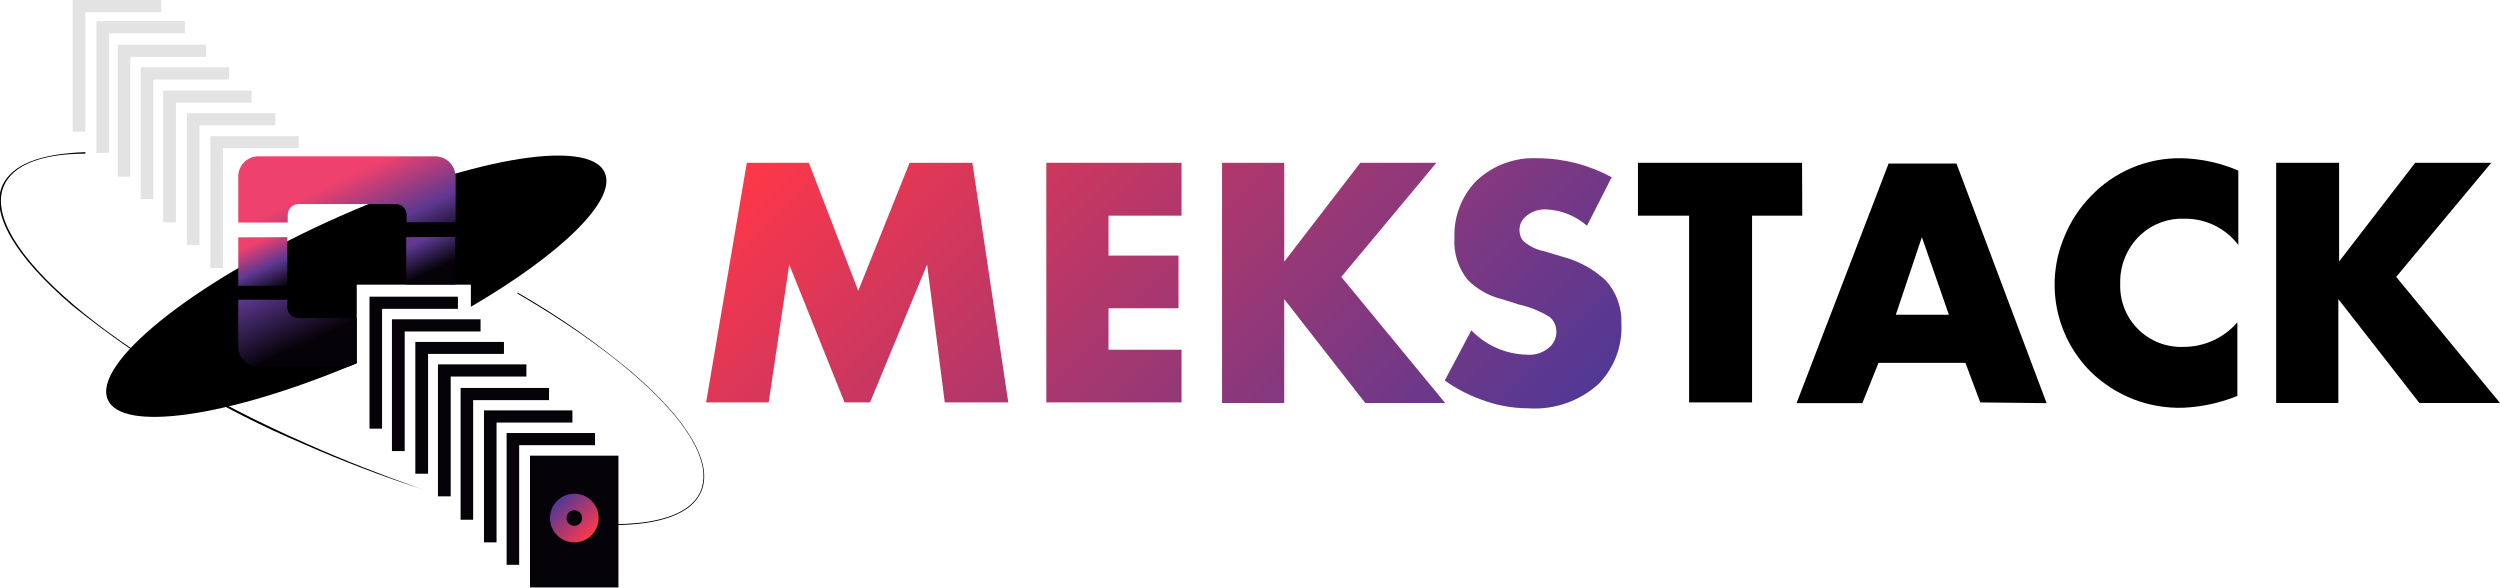
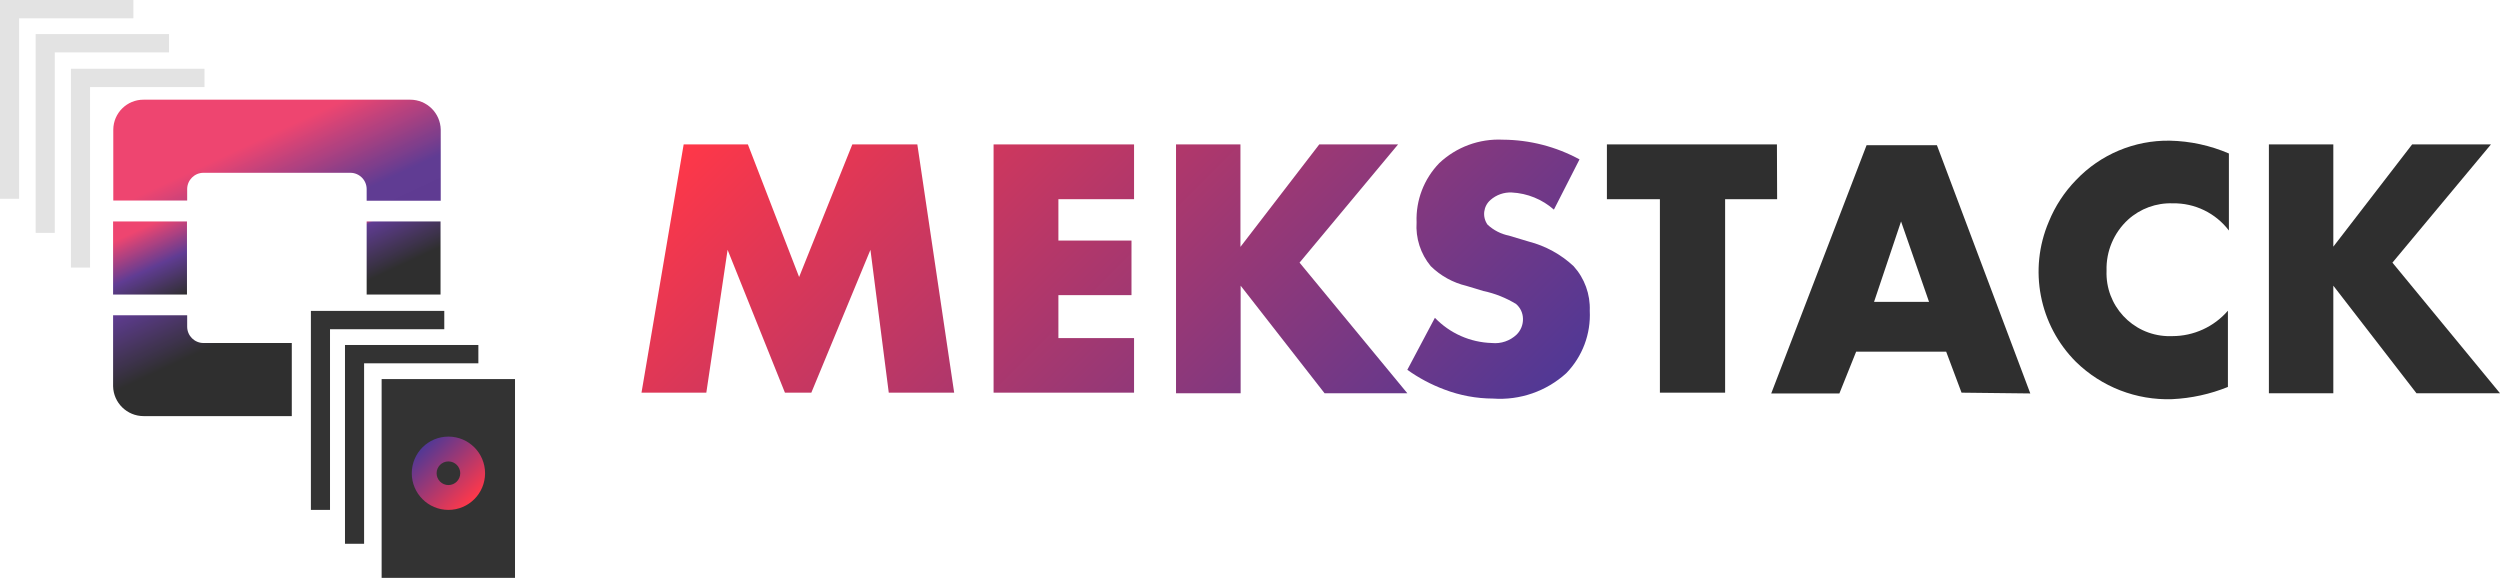
- <svg xmlns="http://www.w3.org/2000/svg" xmlns:xlink="http://www.w3.org/1999/xlink" id="Layer_1" data-name="Layer 1" viewBox="0 0 131.46 30.89">
+ <svg xmlns="http://www.w3.org/2000/svg" xmlns:xlink="http://www.w3.org/1999/xlink" id="Layer_1" data-name="Layer 1" viewBox="0 0 126.89 29.33">
  <defs>
-     <style>.cls-1{fill:url(#Безымянный_градиент_8);}.cls-2{fill:url(#Безымянный_градиент_9);}.cls-3{fill:url(#Безымянный_градиент_10);}.cls-4{fill:url(#Безымянный_градиент_11);}.cls-5{fill:url(#Безымянный_градиент_24);}.cls-6{fill:url(#Безымянный_градиент_3);}.cls-7{fill:url(#Безымянный_градиент_22);}.cls-8{fill:url(#Безымянный_градиент_23);}.cls-9{fill:#050208;}.cls-10{fill:url(#Безымянный_градиент_123);}.cls-11{fill:#e3e3e3;}</style>
-     <linearGradient id="Безымянный_градиент_8" x1="69.13" y1="1086.47" x2="40.96" y2="1058.3" gradientTransform="translate(-1.52 -1048.07)" gradientUnits="userSpaceOnUse">
+     <style>.cls-1{fill:url(#Безымянный_градиент);}.cls-2{fill:url(#Безымянный_градиент_2);}.cls-3{fill:url(#Безымянный_градиент_3);}.cls-4{fill:url(#Безымянный_градиент_4);}.cls-5{fill:#2f2f2f;}.cls-6{fill:#333;}.cls-7{fill:url(#Безымянный_градиент_123);}.cls-8{fill:#e3e3e3;}.cls-9{opacity:0.98;}.cls-10{fill:url(#Безымянный_градиент_114);}.cls-11{fill:url(#Безымянный_градиент_97);}.cls-12{fill:url(#Безымянный_градиент_111);}.cls-13{fill:url(#Безымянный_градиент_110);}</style>
+     <linearGradient id="Безымянный_градиент" x1="69.14" y1="-1054.46" x2="40.97" y2="-1026.3" gradientTransform="matrix(1, 0, 0, -1, -2.39, -1016.99)" gradientUnits="userSpaceOnUse">
      <stop offset="0" stop-color="#513895" />
      <stop offset="1" stop-color="#ff3748" />
    </linearGradient>
-     <linearGradient id="Безымянный_градиент_9" x1="76.37" y1="1079.25" x2="48.18" y2="1051.06" xlink:href="#Безымянный_градиент_8" />
-     <linearGradient id="Безымянный_градиент_10" x1="82.02" y1="1073.6" x2="53.83" y2="1045.41" xlink:href="#Безымянный_градиент_8" />
-     <linearGradient id="Безымянный_градиент_11" x1="87.35" y1="1068.26" x2="59.17" y2="1040.08" xlink:href="#Безымянный_градиент_8" />
-     <linearGradient id="Безымянный_градиент_24" x1="20.65" y1="14.61" x2="17.4" y2="7.65" gradientUnits="userSpaceOnUse">
-       <stop offset="0" stop-color="#050208" />
-       <stop offset="0" stop-color="#241339" />
+     <linearGradient id="Безымянный_градиент_2" x1="76.37" y1="-1047.25" x2="48.18" y2="-1019.06" xlink:href="#Безымянный_градиент" />
+     <linearGradient id="Безымянный_градиент_3" x1="82.02" y1="-1041.6" x2="53.83" y2="-1013.41" xlink:href="#Безымянный_градиент" />
+     <linearGradient id="Безымянный_градиент_4" x1="87.35" y1="-1036.26" x2="59.17" y2="-1008.08" xlink:href="#Безымянный_градиент" />
+     <linearGradient id="Безымянный_градиент_123" x1="24.07" y1="25.34" x2="21.44" y2="22.71" gradientUnits="userSpaceOnUse">
+       <stop offset="0" stop-color="#ff384a" />
+       <stop offset="1" stop-color="#513895" />
+     </linearGradient>
+     <linearGradient id="Безымянный_градиент_114" x1="16.6" y1="23.65" x2="13.02" y2="15.97" gradientUnits="userSpaceOnUse">
+       <stop offset="0.58" stop-color="#2b2b2b" />
+       <stop offset="1" stop-color="#5d3891" />
+       <stop offset="1" stop-color="#ee416d" />
+     </linearGradient>
+     <linearGradient id="Безымянный_градиент_97" x1="20.86" y1="14.24" x2="16.15" y2="4.13" gradientUnits="userSpaceOnUse">
+       <stop offset="0" stop-color="#2b2b2b" />
+       <stop offset="0" stop-color="#5c3790" />
      <stop offset="0.19" stop-color="#5d3891" />
      <stop offset="0.6" stop-color="#ee416d" />
    </linearGradient>
-     <linearGradient id="Безымянный_градиент_3" x1="19.59" y1="25.11" x2="14.73" y2="14.69" gradientUnits="userSpaceOnUse">
-       <stop offset="0.58" stop-color="#050208" />
-       <stop offset="0.89" stop-color="#5d3891" />
-       <stop offset="1" stop-color="#ee416d" />
-     </linearGradient>
-     <linearGradient id="Безымянный_градиент_22" x1="14.54" y1="15.3" x2="13.1" y2="12.21" gradientUnits="userSpaceOnUse">
-       <stop offset="0" stop-color="#050208" />
+     <linearGradient id="Безымянный_градиент_111" x1="8.66" y1="15.33" x2="6.57" y2="10.85" gradientUnits="userSpaceOnUse">
+       <stop offset="0" stop-color="#2b2b2b" />
      <stop offset="0.4" stop-color="#5d3891" />
      <stop offset="0.81" stop-color="#ee416d" />
    </linearGradient>
-     <linearGradient id="Безымянный_градиент_23" x1="25.81" y1="20.48" x2="20.37" y2="8.8" gradientUnits="userSpaceOnUse">
-       <stop offset="0.54" stop-color="#050208" />
-       <stop offset="0.67" stop-color="#5d3891" />
-       <stop offset="0.9" stop-color="#cd3f75" />
-     </linearGradient>
-     <linearGradient id="Безымянный_градиент_123" x1="31.1" y1="28.15" x2="29.3" y2="26.34" gradientUnits="userSpaceOnUse">
-       <stop offset="0" stop-color="#ff384a" />
-       <stop offset="1" stop-color="#513895" />
+     <linearGradient id="Безымянный_градиент_110" x1="21.53" y1="15.33" x2="19.44" y2="10.85" gradientUnits="userSpaceOnUse">
+       <stop offset="0.44" stop-color="#2b2b2b" />
+       <stop offset="0.97" stop-color="#5d3891" />
+       <stop offset="1" stop-color="#cd3f75" />
    </linearGradient>
  </defs>
-   <path class="cls-1" d="M41.29,22.08H38l2.14-12.6h3.26L46,16.21l2.7-6.73H52l1.89,12.6H50.55l-.93-7.25-3,7.25H45.28l-2.91-7.25Z" transform="translate(-0.87 -0.92)" />
-   <path class="cls-2" d="M63,9.48v2.78H59.16v2.1h3.68v2.77H59.16v2.18H63v2.77H55.89V9.48Z" transform="translate(-0.87 -0.92)" />
-   <path class="cls-3" d="M68.4,9.48v5.2l4-5.2h4l-5,6,5.46,6.63h-4.2L68.4,16.65v5.46H65.13V9.48Z" transform="translate(-0.87 -0.92)" />
-   <path class="cls-4" d="M76.84,20.93l1.4-2.64a4.17,4.17,0,0,0,2.89,1.28,1.59,1.59,0,0,0,1.26-.43,1.09,1.09,0,0,0,.32-.8,1,1,0,0,0-.35-.75,5.27,5.27,0,0,0-1.63-.66l-.85-.27a3.86,3.86,0,0,1-1.81-1,3.16,3.16,0,0,1-.72-2.23,4.09,4.09,0,0,1,1.15-3,4.39,4.39,0,0,1,3.23-1.19,8.24,8.24,0,0,1,3.89,1l-1.3,2.55a3.5,3.5,0,0,0-2.15-.86,1.53,1.53,0,0,0-1.08.38.94.94,0,0,0-.15,1.25,2.24,2.24,0,0,0,1.09.56l1,.3a5.27,5.27,0,0,1,2.28,1.25,3.19,3.19,0,0,1,.82,2.26,4.24,4.24,0,0,1-1.19,3.17,5,5,0,0,1-3.72,1.29,7,7,0,0,1-2.47-.46A8.09,8.09,0,0,1,76.84,20.93Z" transform="translate(-0.87 -0.92)" />
-   <path d="M95.64,12.26H93v9.82H89.69V12.26H87V9.48h8.63Z" transform="translate(-0.87 -0.92)" />
-   <path d="M105,22.08,104.22,20H99.65l-.85,2.12H95.34l4.84-12.6h3.57l4.74,12.6Zm-4.44-4.61h2.79l-1.42-4.08Z" transform="translate(-0.87 -0.92)" />
-   <path d="M118.52,17.87v3.87a8.6,8.6,0,0,1-2.83.62,6.66,6.66,0,0,1-4.88-1.89,6.47,6.47,0,0,1-1.38-7.12,6.59,6.59,0,0,1,1.38-2.11,6.43,6.43,0,0,1,4.76-2,8,8,0,0,1,3,.65V13.8a3.5,3.5,0,0,0-2.85-1.38,3.21,3.21,0,0,0-2.27.83,3.38,3.38,0,0,0-1.09,2.59,3.2,3.2,0,0,0,3.34,3.32A3.73,3.73,0,0,0,118.52,17.87Z" transform="translate(-0.87 -0.92)" />
-   <path d="M123.87,9.48v5.19l4-5.19h4l-5,6,5.46,6.63h-4.24l-4.26-5.46v5.46h-3.27V9.48Z" transform="translate(-0.87 -0.92)" />
-   <path d="M17,24.25C6.86,19.81-.26,13.73,1.08,10.68,1.56,9.6,3.05,9,5.36,9V8.92C3,9,1.52,9.56,1,10.66c-.66,1.49.64,3.73,3.65,6.31a50.93,50.93,0,0,0,12.24,7.32c2,.88,4,1.64,5.95,2.28l.5.15v0l-.49-.15C20.94,25.89,18.94,25.12,17,24.25Z" transform="translate(-0.87 -0.92)" />
-   <path d="M34.08,20.48a41.47,41.47,0,0,0-6-4.18v.06c6.6,3.84,10.66,8,9.62,10.41-.73,1.65-3.82,2.1-8.25,1.38v.05a23,23,0,0,0,3.65.33c2.47,0,4.13-.58,4.64-1.75C38.38,25.29,37.08,23.05,34.08,20.48Z" transform="translate(-0.87 -0.92)" />
-   <path d="M32.67,10c-.83-1.88-7.36-.72-14.57,2.58S5.71,20.06,6.54,21.94c.75,1.71,6.22.91,12.63-1.73l.46-.19h0V15.89h6v1.16C30.35,14.3,33.32,11.44,32.67,10Z" transform="translate(-0.87 -0.92)" />
-   <path class="cls-5" d="M24.81,10.05a1.07,1.07,0,0,0-1.06-.91H14.46a1.06,1.06,0,0,0-1.06,1v2.48H16v-.41a.57.57,0,0,1,.57-.56h5.11a.56.56,0,0,1,.57.56v.4h2.58V10.19A.61.61,0,0,0,24.81,10.05Z" transform="translate(-0.87 -0.92)" />
-   <path class="cls-6" d="M19.63,17.65H16.55a.57.57,0,0,1-.57-.57v-.4H13.4v2.48a1.06,1.06,0,0,0,1.06,1.05h4.71l.46-.19V17.65Z" transform="translate(-0.87 -0.92)" />
-   <polygon class="cls-7" points="15.11 15.03 15.11 12.5 15.11 12.48 15.11 12.48 15.11 12.47 12.53 12.48 12.53 15.03 12.53 15.03 12.53 15.03 12.53 15.03 15.11 15.03" />
-   <polygon class="cls-8" points="21.36 14.96 23.95 14.96 23.94 12.5 23.94 12.47 23.94 12.47 23.94 12.46 21.36 12.47 21.36 14.92 21.36 14.96" />
-   <polygon class="cls-9" points="31.29 23.41 31.29 22.77 26.64 22.77 26.64 29.7 27.3 29.7 27.3 23.41 31.29 23.41" />
-   <polygon class="cls-9" points="30.1 22.22 30.1 21.58 25.45 21.58 25.45 28.52 26.11 28.52 26.11 22.22 30.1 22.22" />
-   <polygon class="cls-9" points="28.87 21.04 28.87 20.4 24.22 20.4 24.22 27.33 24.88 27.33 24.88 21.04 28.87 21.04" />
-   <polygon class="cls-9" points="27.68 19.8 27.68 19.16 23.03 19.16 23.03 26.1 23.7 26.1 23.7 19.8 27.68 19.8" />
-   <polygon class="cls-9" points="26.5 18.61 26.5 17.98 21.84 17.98 21.84 24.91 22.51 24.91 22.51 18.61 26.5 18.61" />
-   <polygon class="cls-9" points="25.27 17.43 25.27 16.79 20.61 16.79 20.61 23.72 21.28 23.72 21.28 17.43 25.27 17.43" />
-   <polygon class="cls-9" points="24.08 16.24 24.08 15.6 19.43 15.6 19.43 22.54 20.09 22.54 20.09 16.24 24.08 16.24" />
-   <rect class="cls-9" x="27.87" y="23.96" width="4.65" height="6.93" />
-   <circle class="cls-10" cx="30.2" cy="27.24" r="1.28" />
-   <circle class="cls-9" cx="30.2" cy="27.24" r="0.41" />
-   <polygon class="cls-11" points="15.71 7.79 15.71 7.16 11.06 7.16 11.06 14.09 11.72 14.09 11.72 7.79 15.71 7.79" />
-   <polygon class="cls-11" points="14.48 6.59 14.48 5.95 9.83 5.95 9.83 12.88 10.49 12.88 10.49 6.59 14.48 6.59" />
-   <polygon class="cls-11" points="13.23 5.4 13.23 4.76 8.58 4.76 8.58 11.69 9.25 11.69 9.25 5.4 13.23 5.4" />
-   <polygon class="cls-11" points="12.05 4.18 12.05 3.54 7.4 3.54 7.4 10.47 8.06 10.47 8.06 4.18 12.05 4.18" />
-   <polygon class="cls-11" points="10.84 2.99 10.84 2.35 6.19 2.35 6.19 9.29 6.85 9.29 6.85 2.99 10.84 2.99" />
-   <polygon class="cls-11" points="9.72 1.75 9.72 1.11 5.07 1.11 5.07 8.04 5.73 8.04 5.73 1.75 9.72 1.75" />
-   <polygon class="cls-11" points="8.48 0.64 8.48 0 3.82 0 3.82 6.93 4.49 6.93 4.49 0.64 8.48 0.64" />
+   <path class="cls-1" d="M40.42,21.16H37.13l2.14-12.6h3.26l2.6,6.73,2.7-6.73h3.3L53,21.16H49.68l-.93-7.25-3,7.25H44.41L41.5,13.91Z" transform="translate(-4.57 -1.23)" />
+   <path class="cls-2" d="M62.13,8.56v2.78H58.29v2.1H62v2.77H58.29v2.18h3.84v2.77H55V8.56Z" transform="translate(-4.57 -1.23)" />
+   <path class="cls-3" d="M67.53,8.56v5.2l4-5.2h4l-5,6L76,21.19h-4.2l-4.26-5.46v5.46H64.26V8.56Z" transform="translate(-4.57 -1.23)" />
+   <path class="cls-4" d="M76,20l1.4-2.64a4.17,4.17,0,0,0,2.89,1.28,1.59,1.59,0,0,0,1.26-.43,1.09,1.09,0,0,0,.32-.8,1,1,0,0,0-.35-.75A5.27,5.27,0,0,0,79.86,16L79,15.74a3.86,3.86,0,0,1-1.81-1,3.16,3.16,0,0,1-.72-2.23,4.09,4.09,0,0,1,1.15-3,4.39,4.39,0,0,1,3.23-1.19,8.24,8.24,0,0,1,3.89,1l-1.3,2.55A3.5,3.5,0,0,0,81.3,11a1.53,1.53,0,0,0-1.08.38.94.94,0,0,0-.15,1.25,2.24,2.24,0,0,0,1.09.56l1,.3a5.27,5.27,0,0,1,2.28,1.25A3.19,3.19,0,0,1,85.26,17a4.24,4.24,0,0,1-1.19,3.17,5,5,0,0,1-3.72,1.29A7,7,0,0,1,77.88,21,8.09,8.09,0,0,1,76,20Z" transform="translate(-4.57 -1.23)" />
+   <path class="cls-5" d="M94.77,11.34H92.13v9.82H88.82V11.34H86.13V8.56h8.63Z" transform="translate(-4.57 -1.23)" />
+   <path class="cls-5" d="M104.13,21.16l-.78-2.08H98.78l-.85,2.12H94.47L99.31,8.6h3.57l4.74,12.6Zm-4.44-4.61h2.79l-1.42-4.08Z" transform="translate(-4.57 -1.23)" />
+   <path class="cls-5" d="M117.65,17v3.87a8.6,8.6,0,0,1-2.83.62,6.66,6.66,0,0,1-4.88-1.89,6.47,6.47,0,0,1-1.38-7.12,6.59,6.59,0,0,1,1.38-2.11,6.43,6.43,0,0,1,4.76-2,8,8,0,0,1,3,.65v3.91a3.5,3.5,0,0,0-2.85-1.38,3.21,3.21,0,0,0-2.27.83,3.38,3.38,0,0,0-1.09,2.59,3.2,3.2,0,0,0,3.07,3.32h.27A3.73,3.73,0,0,0,117.65,17Z" transform="translate(-4.57 -1.23)" />
+   <path class="cls-5" d="M123,8.56v5.19l4-5.19h4l-5,6,5.46,6.63h-4.24L123,15.73v5.46h-3.27V8.56Z" transform="translate(-4.57 -1.23)" />
+   <polygon class="cls-6" points="24.28 18.44 24.28 17.51 17.51 17.51 17.51 27.6 18.48 27.6 18.48 18.44 24.28 18.44" />
+   <polygon class="cls-6" points="22.55 16.71 22.55 15.78 15.78 15.78 15.78 25.88 16.75 25.88 16.75 16.71 22.55 16.71" />
+   <rect class="cls-6" x="19.37" y="19.24" width="6.77" height="10.09" />
+   <circle class="cls-7" cx="22.76" cy="24.02" r="1.86" />
+   <circle class="cls-6" cx="22.76" cy="24.02" r="0.6" />
+   <polygon class="cls-8" points="10.38 4.42 10.38 3.49 3.6 3.49 3.6 13.58 4.57 13.58 4.57 4.42 10.38 4.42" />
+   <polygon class="cls-8" points="8.58 2.66 8.58 1.73 1.81 1.73 1.81 11.82 2.78 11.82 2.78 2.66 8.58 2.66" />
+   <polygon class="cls-8" points="6.77 0.93 6.77 0 0 0 0 10.09 0.97 10.09 0.97 0.93 6.77 0.93" />
+   <g class="cls-9">
+     <path class="cls-10" d="M19.38,18.64H14.9a.83.83,0,0,1-.83-.82v-.59H10.31v3.6a1.55,1.55,0,0,0,1.55,1.52h7.52Z" transform="translate(-4.57 -1.23)" />
+     <path class="cls-11" d="M25.39,6.29H11.86a1.53,1.53,0,0,0-1.54,1.52v3.6h3.75v-.59A.83.83,0,0,1,14.9,10h7.45a.83.83,0,0,1,.83.83h0v.59h3.76V7.81A1.55,1.55,0,0,0,25.39,6.29Z" transform="translate(-4.57 -1.23)" />
+     <rect class="cls-12" x="5.74" y="11.24" width="3.75" height="3.71" />
+     <rect class="cls-13" x="18.61" y="11.24" width="3.75" height="3.71" />
+   </g>
</svg>
